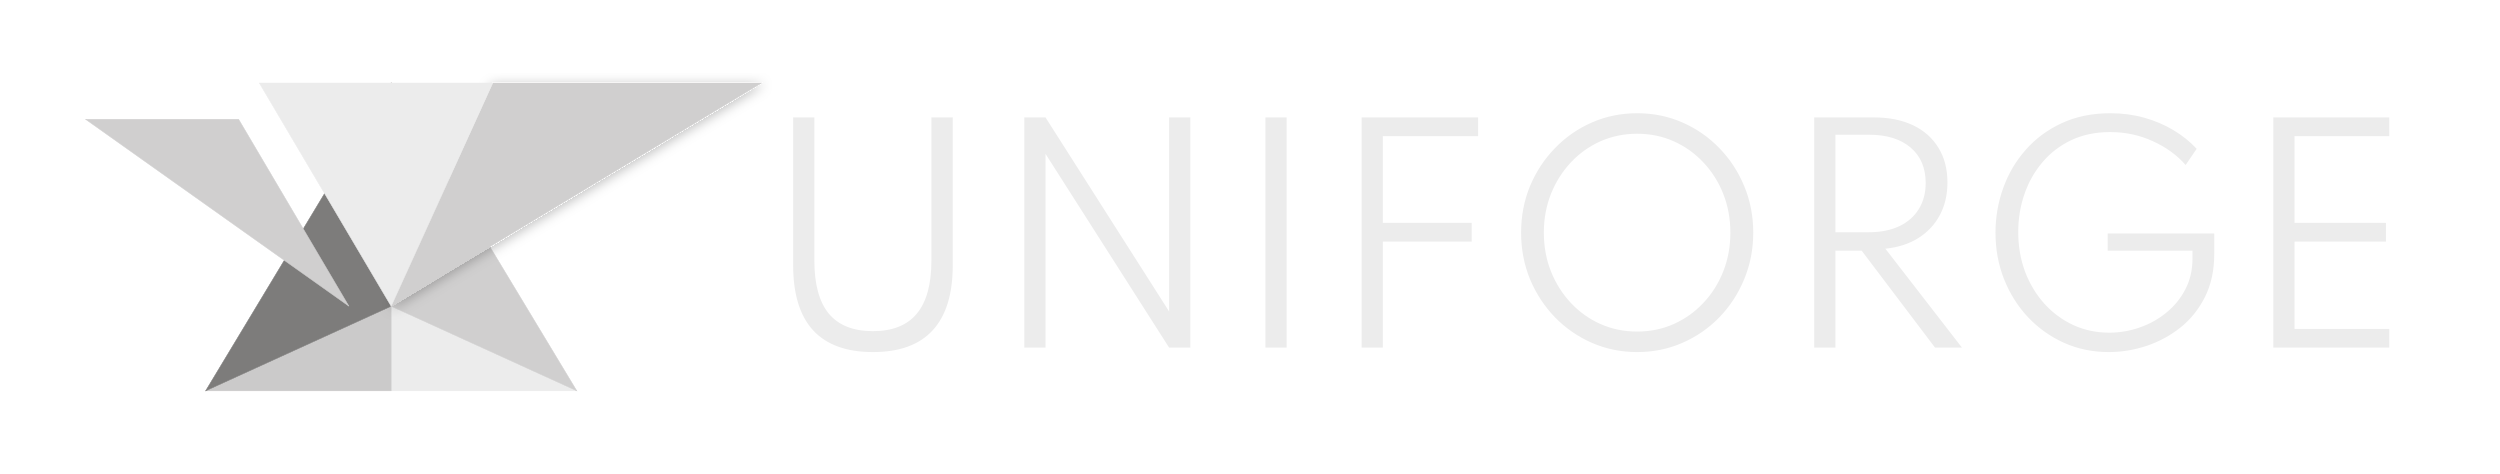
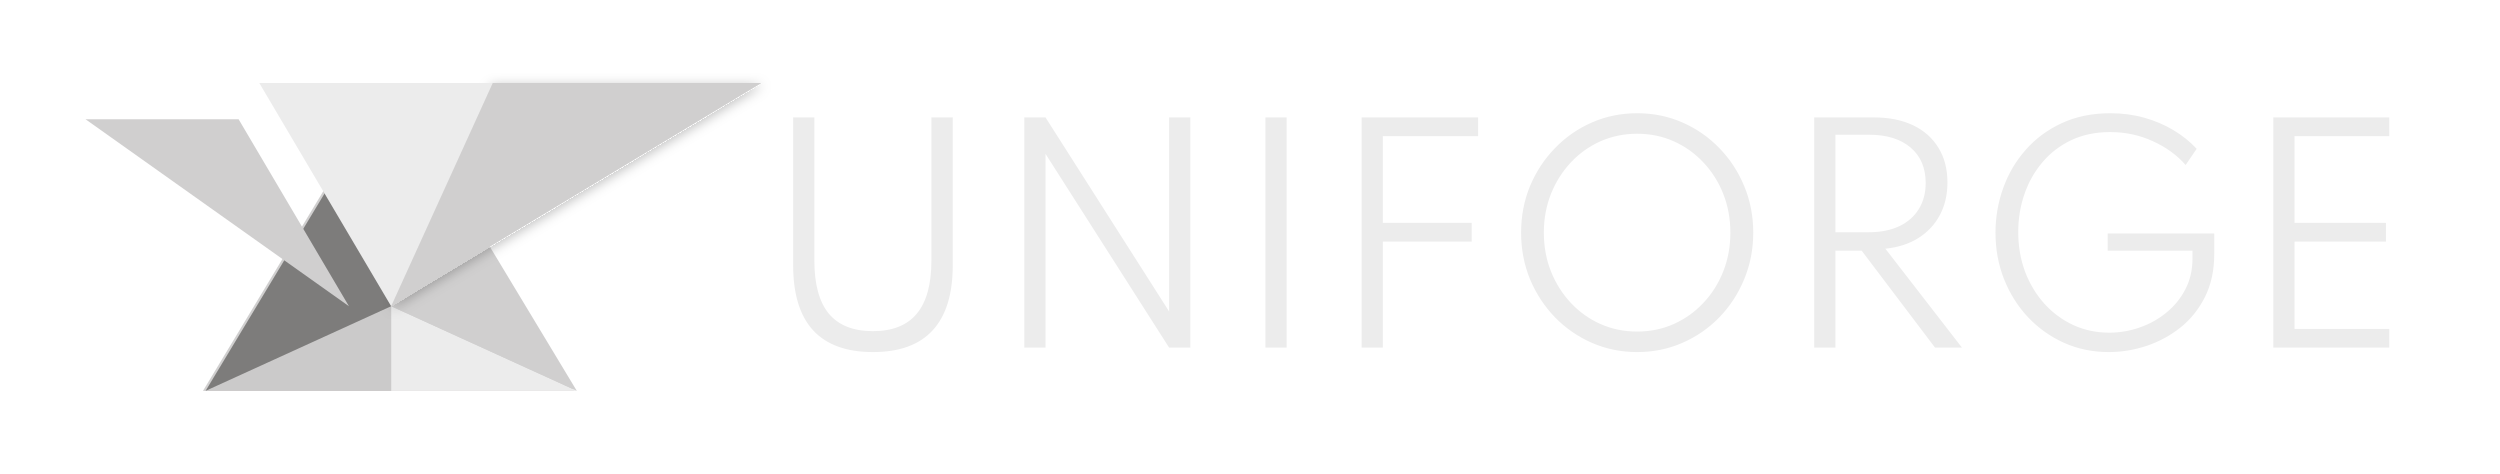
<svg xmlns="http://www.w3.org/2000/svg" width="10752" height="2038" viewBox="0 0 10752 2038" fill="none">
-   <path d="M1682.21 1681H2480.71L1682.21 1317V1681Z" fill="#ECECEC" stroke="#ECECEC" stroke-width="2" />
-   <path d="M1682.21 1681H884.207L1682.21 1317V1681Z" fill="#CBCACA" stroke="#CBCACA" stroke-width="2" />
-   <path d="M1682.21 1317L2480.71 1681L1682.21 357V1317Z" fill="#D0CFCF" stroke="#D0CFCF" stroke-width="2" />
-   <path d="M1682.21 357V1317L884.207 1681L1682.21 357Z" fill="#7D7C7B" stroke="#7D7C7B" stroke-width="2" />
+   <path d="M1670.5 357.5L873 1681H2469L1670.5 357.5Z" fill="#D0CFCF" />
+   <path d="M1670.5 1317L3263.5 357H1670.5V1317Z" fill="#D0CFCF" />
+   <path d="M1682.21 1681H2480.71L1682.21 1317V1681Z" fill="#ECECEC" />
+   <path d="M1682.21 1681H884.207L1682.21 1317V1681Z" fill="#CBCACA" />
+   <path d="M1682.21 1317L2480.71 1681L1682.21 357V1317Z" fill="#D0CFCF" />
+   <path d="M1682.21 357V1317L884.207 1681L1682.21 357Z" fill="#7D7C7B" />
  <g filter="url(#filter0_d_117_569)">
    <path d="M1682.21 1317L3275.21 357H2119.21L1682.21 1317Z" fill="#D0CFCF" />
-     <path d="M1682.21 1317L3275.21 357H2119.21L1682.21 1317Z" stroke="#D0CFCF" stroke-width="2" />
  </g>
-   <path d="M2119.21 357H1115.21L1682.21 1317L2119.21 357Z" fill="#ECECEC" stroke="#ECECEC" stroke-width="2" />
+   <path d="M2119.21 357H1115.21L1682.21 1317L2119.21 357Z" fill="#ECECEC" />
  <path d="M368 513H1026.21H1026.27L1500.71 1317L368 513Z" fill="#D0CFCF" />
-   <path d="M1026.21 513H368M368 513H1026.27L1500.71 1317L368 513Z" stroke="#D0CFCF" stroke-width="2" />
  <path d="M3754.41 1514.2C3640.41 1514.2 3554.61 1483 3497.01 1420.6C3439.81 1358.2 3411.21 1264.8 3411.21 1140.4V505H3502.41V1120.6C3502.41 1222.6 3523.21 1298.8 3564.81 1349.2C3606.81 1399.2 3670.01 1424.2 3754.41 1424.2C3838.41 1424.2 3901.21 1399.2 3942.81 1349.2C3984.81 1298.8 4005.81 1222.6 4005.81 1120.6V505H4097.61V1140.4C4097.61 1264.8 4068.81 1358.2 4011.21 1420.6C3954.01 1483 3868.41 1514.2 3754.41 1514.2ZM4405.29 1495V505H4496.49L5028.09 1339.6V505H5119.29V1495H5028.09L4496.49 661.6V1495H4405.29ZM5442.4 1495V505H5533.6V1495H5442.4ZM5856.08 1495V505H6357.08V585.4H5911.28L5947.28 558.4V1012.6L5911.28 958.6H6329.48V1039H5911.28L5947.28 985V1495H5856.08ZM7041.16 1514.2C6971.96 1514.2 6907.16 1501 6846.76 1474.6C6786.36 1448.2 6733.36 1411.6 6687.76 1364.8C6642.16 1317.6 6606.36 1263 6580.36 1201C6554.76 1138.6 6541.96 1071.8 6541.96 1000.6C6541.96 929 6554.76 862.2 6580.36 800.2C6606.36 738.2 6642.16 683.8 6687.76 637C6733.36 589.8 6786.36 553 6846.76 526.6C6907.16 500.2 6971.96 487 7041.16 487C7110.36 487 7175.16 500.2 7235.56 526.6C7295.96 553 7348.96 589.8 7394.56 637C7440.16 683.8 7475.76 738.2 7501.36 800.2C7527.36 862.2 7540.36 929 7540.36 1000.6C7540.36 1071.8 7527.36 1138.6 7501.36 1201C7475.76 1263 7440.16 1317.6 7394.56 1364.8C7348.96 1411.6 7295.96 1448.2 7235.56 1474.6C7175.16 1501 7110.36 1514.2 7041.16 1514.2ZM7041.16 1426C7097.56 1426 7149.96 1415.2 7198.36 1393.6C7246.76 1372 7289.16 1341.8 7325.56 1303C7362.36 1264.2 7390.96 1219 7411.36 1167.4C7431.76 1115.8 7441.96 1060.2 7441.96 1000.6C7441.96 941 7431.76 885.4 7411.36 833.8C7390.96 782.2 7362.36 737 7325.56 698.2C7289.16 659.4 7246.76 629.2 7198.36 607.6C7149.96 586 7097.56 575.2 7041.16 575.2C6984.76 575.2 6932.16 586 6883.36 607.6C6834.96 629.2 6792.56 659.4 6756.16 698.2C6719.76 737 6691.16 782.2 6670.36 833.8C6649.96 885.4 6639.76 941 6639.76 1000.6C6639.76 1060.2 6649.96 1115.8 6670.36 1167.4C6691.16 1219 6719.76 1264.2 6756.16 1303C6792.56 1341.8 6834.96 1372 6883.36 1393.6C6932.16 1415.2 6984.76 1426 7041.16 1426ZM7802.56 1495V505H8059.36C8124.16 505 8180.16 516.2 8227.36 538.6C8274.56 561 8310.96 593.2 8336.56 635.2C8362.56 676.8 8375.56 726.6 8375.56 784.6C8375.56 837.8 8364.56 884.8 8342.56 925.6C8320.96 966 8290.16 998.8 8250.16 1024C8210.56 1048.8 8163.36 1064 8108.56 1069.6L8437.96 1495H8322.16L8006.56 1078H7893.76V1495H7802.56ZM7893.76 998.8H8037.76C8088.16 998.8 8131.56 990.2 8167.96 973C8204.36 955.8 8232.36 931.4 8251.96 899.8C8271.96 867.8 8281.96 830.2 8281.96 787C8281.96 722.2 8260.36 671.4 8217.16 634.6C8173.96 597.8 8114.16 579.4 8037.76 579.4H7893.76V998.8ZM9069.42 1514.2C9000.62 1514.2 8936.62 1501 8877.42 1474.6C8818.62 1448.2 8767.02 1411.6 8722.62 1364.8C8678.62 1318 8644.22 1263.6 8619.42 1201.6C8594.62 1139.2 8582.22 1072.2 8582.22 1000.6C8582.22 934.6 8593.22 870.8 8615.22 809.2C8637.22 747.6 8669.42 692.8 8711.82 644.8C8754.22 596.4 8806.02 558 8867.22 529.6C8928.82 501.2 8998.62 487 9076.62 487C9127.82 487 9176.22 493.4 9221.82 506.2C9267.42 519 9309.22 536.8 9347.22 559.6C9385.62 582.4 9419.02 609.2 9447.42 640L9400.02 709.6C9362.42 666.8 9315.22 632.6 9258.42 607C9201.62 581 9140.62 568 9075.42 568C9013.02 568 8957.22 579.6 8908.02 602.8C8859.22 626 8817.82 657.8 8783.82 698.2C8749.82 738.2 8724.02 784 8706.42 835.6C8688.82 886.8 8680.02 940.8 8680.02 997.6C8680.02 1058.8 8689.82 1115.8 8709.42 1168.6C8729.42 1221 8757.22 1267 8792.82 1306.6C8828.42 1345.8 8870.02 1376.4 8917.62 1398.4C8965.22 1420 9016.42 1430.8 9071.22 1430.8C9115.62 1430.8 9159.22 1423.4 9202.02 1408.6C9244.82 1393.8 9283.22 1372.4 9317.22 1344.4C9351.62 1316.4 9378.82 1283 9398.82 1244.2C9419.22 1205 9429.42 1161 9429.42 1112.2V1078H9064.62V1004.2H9523.02V1092.4C9523.02 1162.4 9509.82 1223.8 9483.42 1276.6C9457.02 1329.4 9421.82 1373.4 9377.82 1408.6C9333.82 1443.4 9285.02 1469.8 9231.42 1487.8C9177.82 1505.4 9123.82 1514.2 9069.42 1514.2ZM9777.17 1495V505H10275.8V585.4H9868.37V958.6H10261.4V1039H9868.37V1414.6H10275.8V1495H9777.17Z" fill="#ECECEC" />
  <defs>
-     <filter id="filter0_d_117_569" x="1629.96" y="316" width="1698.84" height="1063.52" filterUnits="userSpaceOnUse" color-interpolation-filters="sRGB">
+     <filter id="filter0_d_117_569" x="1632.21" y="317" width="1693" height="1060" filterUnits="userSpaceOnUse" color-interpolation-filters="sRGB">
      <feFlood flood-opacity="0" result="BackgroundImageFix" />
      <feColorMatrix in="SourceAlpha" type="matrix" values="0 0 0 0 0 0 0 0 0 0 0 0 0 0 0 0 0 0 127 0" result="hardAlpha" />
      <feOffset dy="10" />
      <feGaussianBlur stdDeviation="25" />
      <feComposite in2="hardAlpha" operator="out" />
      <feColorMatrix type="matrix" values="0 0 0 0 0 0 0 0 0 0 0 0 0 0 0 0 0 0 0.25 0" />
      <feBlend mode="normal" in2="BackgroundImageFix" result="effect1_dropShadow_117_569" />
      <feBlend mode="normal" in="SourceGraphic" in2="effect1_dropShadow_117_569" result="shape" />
    </filter>
  </defs>
</svg>
